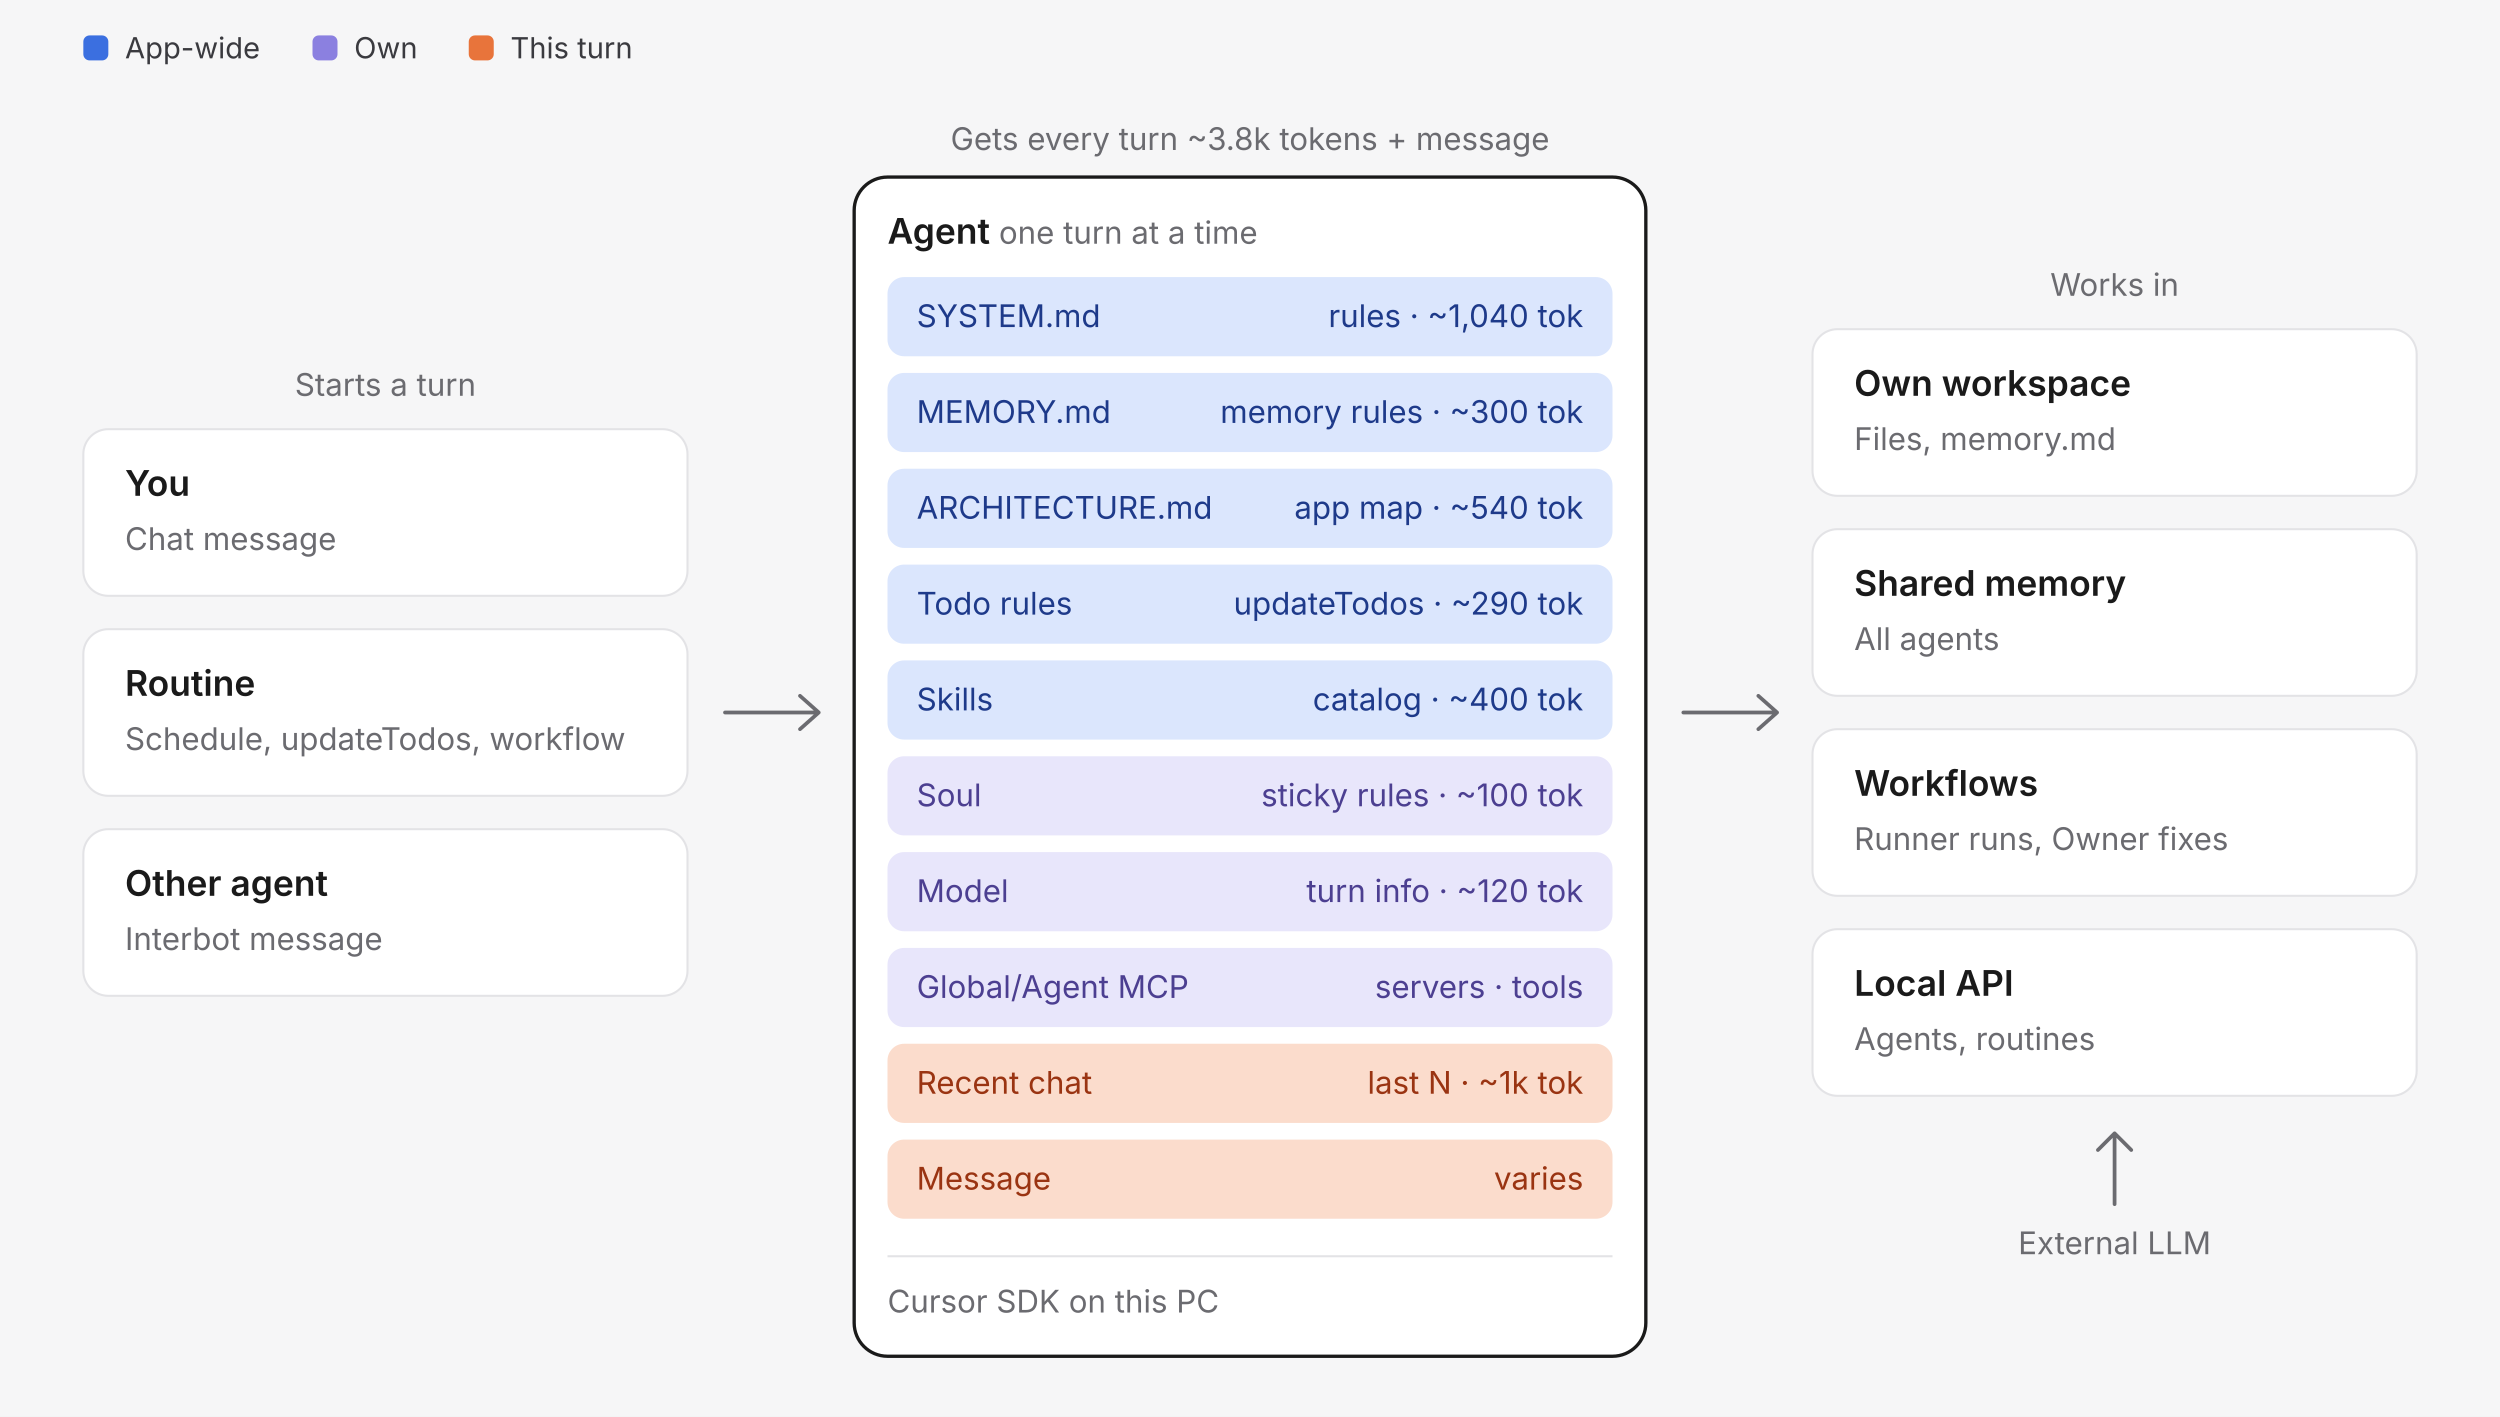
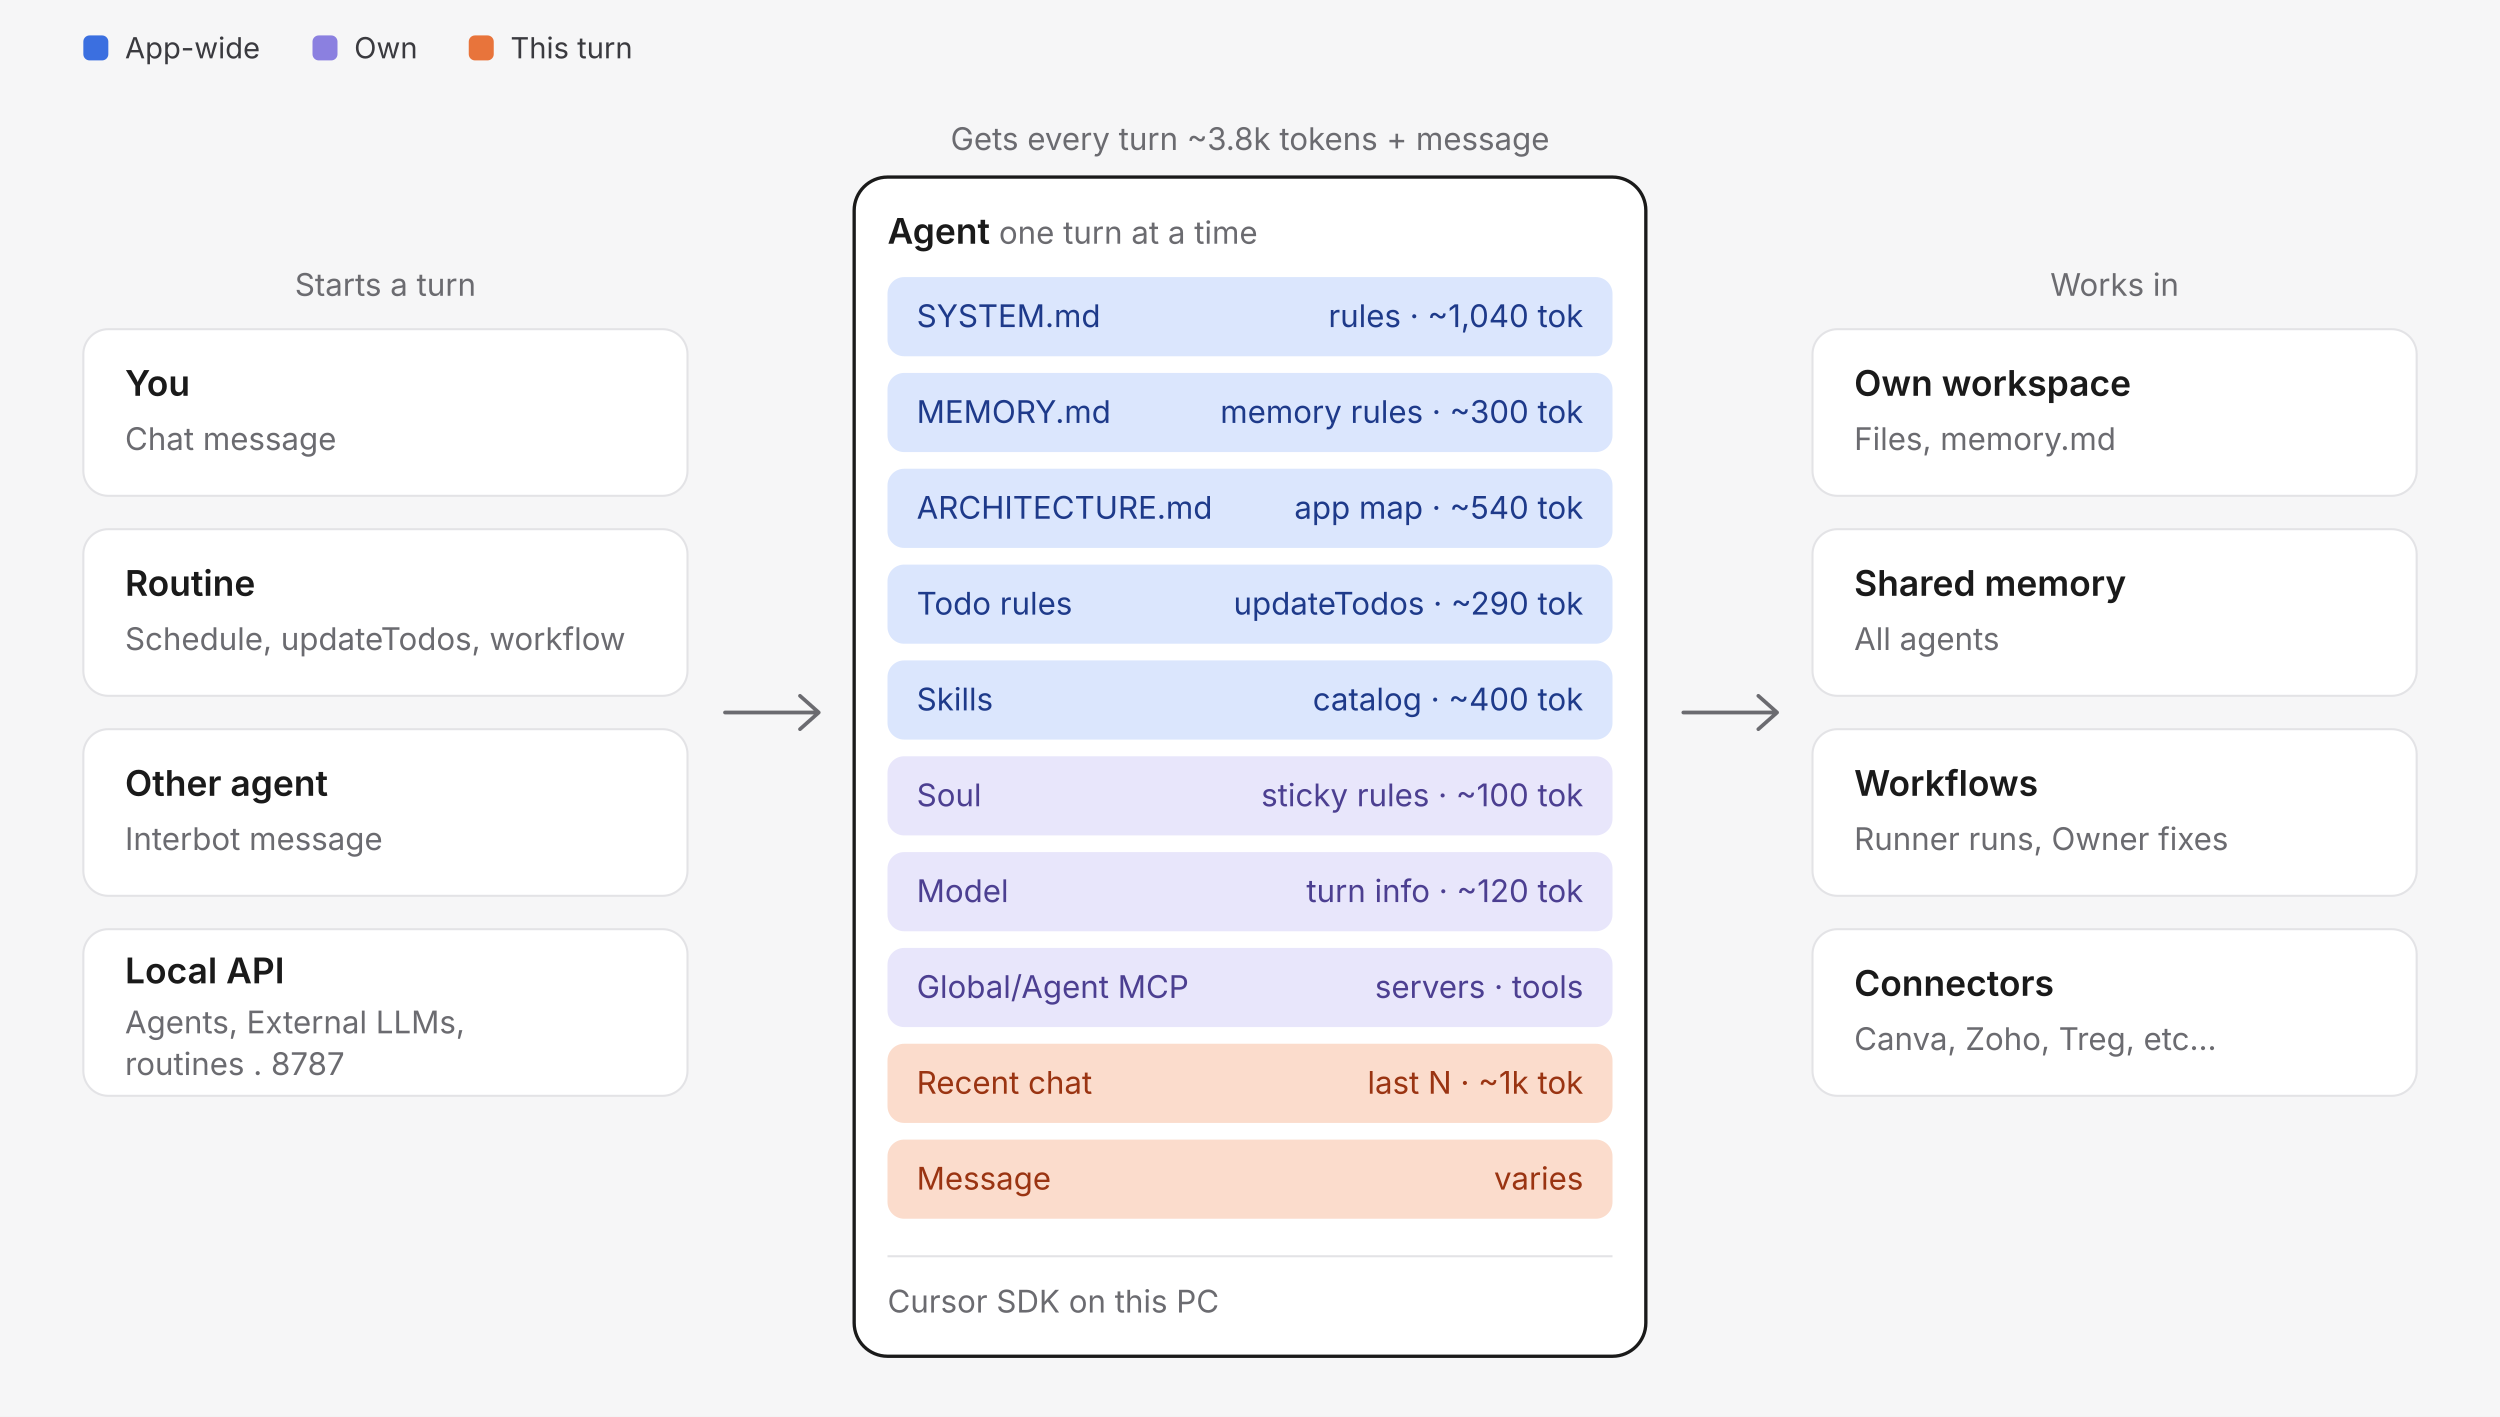
<svg xmlns="http://www.w3.org/2000/svg" viewBox="0 0 1200 680" font-family="Inter, 'Segoe UI', system-ui, sans-serif">
  <style>
    .card { fill: #ffffff; stroke: #e3e3e6; stroke-width: 1; }
    .title { font-size: 17px; font-weight: 600; fill: #1a1a1a; }
    .sub { font-size: 15px; fill: #6b6b70; }
    .col { font-size: 15px; fill: #6b6b70; text-anchor: middle; }
    .arrow { fill: none; stroke: #6b6b70; stroke-width: 1.8; stroke-linecap: round; stroke-linejoin: round; }
    .lname { font-size: 15px; }
    .ldesc { font-size: 15px; text-anchor: end; }
    .blue rect { fill: #dbe6fd; } .blue text { fill: #1e3a8a; }
    .purple rect { fill: #e8e6fb; } .purple text { fill: #4c3f91; }
    .orange rect { fill: #fbdccc; } .orange text { fill: #9a3412; }
    .legend { font-size: 14px; fill: #3a3a3f; }
    [data-tip] { cursor: help; }
    [data-doc] { cursor: pointer; }
    [data-doc]:hover .lname { text-decoration: underline; }
    [data-tip]:hover rect { stroke: #1d4ed8; stroke-width: 1.5; }
  </style>
  <rect width="1200" height="680" fill="#f6f6f7" />
  <g transform="translate(40 28)">
    <rect x="0" y="-11" width="12" height="12" rx="3" fill="#3b6fe0" />
    <text class="legend" x="20" y="0">App-wide</text>
    <rect x="110" y="-11" width="12" height="12" rx="3" fill="#8b80e0" />
    <text class="legend" x="130" y="0">Own</text>
    <rect x="185" y="-11" width="12" height="12" rx="3" fill="#e8743b" />
    <text class="legend" x="205" y="0">This turn</text>
  </g>
-   <text class="col" x="185" y="190">Starts a turn</text>
+   <text class="col" x="185" y="142">Starts a turn</text>
  <g data-tip="You type in the chat. The message starts one turn of this agent. If the agent is busy, its current turn is stopped first.">
-     <rect class="card" x="40" y="206" width="290" height="80" rx="12" />
-     <text class="title" x="60" y="238">You</text>
-     <text class="sub" x="60" y="264">Chat message</text>
+     <rect class="card" x="40" y="158" width="290" height="80" rx="12" />
+     <text class="title" x="60" y="190">You</text>
+     <text class="sub" x="60" y="216">Chat message</text>
  </g>
  <g data-tip="Per-agent schedule: loop, interval, daily, weekly, once or cron. Task mode Off = plain prompt. Force updateTodos = the agent must work through a todo checklist. Step workflow = runs a workflow with this agent as Runner.">
-     <rect class="card" x="40" y="302" width="290" height="80" rx="12" />
-     <text class="title" x="60" y="334">Routine</text>
-     <text class="sub" x="60" y="360">Schedule, updateTodos, workflow</text>
+     <rect class="card" x="40" y="254" width="290" height="80" rx="12" />
+     <text class="title" x="60" y="286">Routine</text>
+     <text class="sub" x="60" y="312">Schedule, updateTodos, workflow</text>
  </g>
  <g data-tip="Interbot message from another agent (POST /api/agents/&lt;id&gt;/interbot). Saved in both chats. The target agent must be idle.">
-     <rect class="card" x="40" y="398" width="290" height="80" rx="12" />
-     <text class="title" x="60" y="430">Other agent</text>
-     <text class="sub" x="60" y="456">Interbot message</text>
+     <rect class="card" x="40" y="350" width="290" height="80" rx="12" />
+     <text class="title" x="60" y="382">Other agent</text>
+     <text class="sub" x="60" y="408">Interbot message</text>
+   </g>
+   <g data-tip="http://127.0.0.1:8787, local only. POST /api/agents/:id/messages or POST /api/routines/:id/run starts a turn. Agents also read live state, change their own settings, message peers and manage routines.">
+     <rect class="card" x="40" y="446" width="290" height="80" rx="12" />
+     <text class="title" x="60" y="472">Local API</text>
+     <text class="sub" x="60" y="496">Agents, External LLMs,</text>
+     <text class="sub" x="60" y="516">routines . 8787</text>
  </g>
  <path class="arrow" d="M348 342 H392 M384 334 L393 342 L384 350" />
  <text class="col" x="600" y="72">Gets every turn ~3.8k tokens + message</text>
  <rect x="410" y="85" width="380" height="566" rx="16" fill="#ffffff" stroke="#1a1a1a" stroke-width="1.6" />
  <g data-tip="One agent runs one turn at a time. Each agent has its own chat, settings, Soul, routines and workspace.">
    <rect x="420" y="95" width="200" height="30" fill="transparent" />
    <text x="426" y="117" class="title">Agent <tspan class="sub" font-weight="400">one turn at a time</tspan>
    </text>
  </g>
  <g class="blue">
    <g data-tip="App-wide system prompt for every agent. Edit in Settings, System prompt. Click to open." data-doc="SYSTEM.md">
      <rect x="426" y="133" width="348" height="38" rx="8" />
      <text class="lname" x="440" y="157">SYSTEM.md</text>
      <text class="ldesc" x="760" y="157">rules · ~1,040 tok</text>
    </g>
    <g data-tip="App-wide memory rules: shared memory folder plus private memory.md. Edit in Settings, System memory. Click to open." data-doc="MEMORY.md">
      <rect x="426" y="179" width="348" height="38" rx="8" />
      <text class="lname" x="440" y="203">MEMORY.md</text>
      <text class="ldesc" x="760" y="203">memory rules · ~300 tok</text>
    </g>
    <g data-tip="Short description of how the app, roles and workflows work. Sent to every agent every turn. Click to open." data-doc="ARCHITECTURE.md">
      <rect x="426" y="225" width="348" height="38" rx="8" />
      <text class="lname" x="440" y="249">ARCHITECTURE.md</text>
      <text class="ldesc" x="760" y="249">app map · ~540 tok</text>
    </g>
    <g data-tip="How to use the updateTodos / TodoWrite checklist tool. In workflow runner turns it is replaced by the step rules.">
      <rect x="426" y="271" width="348" height="38" rx="8" />
      <text class="lname" x="440" y="295">Todo rules</text>
      <text class="ldesc" x="760" y="295">updateTodos · ~290 tok</text>
    </g>
    <g data-tip="List of shared skills (folder with SKILL.md each, Settings, Computer). The agent reads a SKILL.md when it needs it.">
      <rect x="426" y="317" width="348" height="38" rx="8" />
      <text class="lname" x="440" y="341">Skills</text>
      <text class="ldesc" x="760" y="341">catalog · ~400 tok</text>
    </g>
  </g>
  <g class="purple">
    <g data-tip="This agent's sticky rules. Agent settings, General, Soul. The agent may update it itself. Tokens depend on its length.">
      <rect x="426" y="363" width="348" height="38" rx="8" />
      <text class="lname" x="440" y="387">Soul</text>
      <text class="ldesc" x="760" y="387">sticky rules · ~100 tok</text>
    </g>
    <g data-tip="Model, mode and effort from Agent settings, General, plus the [This turn] block: agent name, workspace path, model.">
      <rect x="426" y="409" width="348" height="38" rx="8" />
      <text class="lname" x="440" y="433">Model</text>
      <text class="ldesc" x="760" y="433">turn info · ~120 tok</text>
    </g>
    <g data-tip="Every turn the agent gets a [MCP] list of server names (Settings MCP, then this agent's MCP, then this-turn tools such as tecadrise-steps). Those servers are also attached as real MCP tools. Do not search the app folder for them. Tool definitions cost extra tokens, not counted here.">
      <rect x="426" y="455" width="348" height="38" rx="8" />
      <text class="lname" x="440" y="479">Global/Agent MCP</text>
      <text class="ldesc" x="760" y="479">servers · tools</text>
    </g>
  </g>
  <g class="orange">
    <g data-tip="The last N visible messages of this chat. Agent settings, General, Last messages (default 5). Tokens depend on message length.">
      <rect x="426" y="501" width="348" height="38" rx="8" />
      <text class="lname" x="440" y="525">Recent chat</text>
      <text class="ldesc" x="760" y="525">last N · ~1k tok</text>
    </g>
    <g data-tip="The message that started this turn, attached files, and in workflow turns the step rules for the current step.">
      <rect x="426" y="547" width="348" height="38" rx="8" />
      <text class="lname" x="440" y="571">Message</text>
      <text class="ldesc" x="760" y="571">varies</text>
    </g>
  </g>
  <line x1="426" y1="603" x2="774" y2="603" stroke="#e3e3e6" />
  <g data-tip="Every turn runs through the Cursor TypeScript SDK on this PC, with the agent workspace as working folder.">
    <rect x="420" y="611" width="200" height="28" fill="transparent" />
    <text class="sub" x="426" y="630">Cursor SDK on this PC</text>
  </g>
  <path class="arrow" d="M808 342 H852 M844 334 L853 342 L844 350" />
  <text class="col" x="1015" y="142">Works in</text>
  <g data-tip="App data, workspaces, agent id. The only place the agent writes files. memory.md is its private memory, uploads/ holds attached files.">
    <rect class="card" x="870" y="158" width="290" height="80" rx="12" />
    <text class="title" x="890" y="190">Own workspace</text>
    <text class="sub" x="890" y="216">Files, memory.md</text>
  </g>
  <g data-tip="App data, memory: index.md, notes/, log.md. Facts every agent should know.">
    <rect class="card" x="870" y="254" width="290" height="80" rx="12" />
    <text class="title" x="890" y="286">Shared memory</text>
    <text class="sub" x="890" y="312">All agents</text>
  </g>
  <g data-tip="Runner does one step at a time. The app runs hard checks. The Owner reviews steps (if on) and fixes failed steps, but never runs workflows. Max 3 owner fixes per run.">
    <rect class="card" x="870" y="350" width="290" height="80" rx="12" />
    <text class="title" x="890" y="382">Workflows</text>
    <text class="sub" x="890" y="408">Runner runs, Owner fixes</text>
  </g>
-   <g data-tip="http://127.0.0.1:8787, local only. Agents read live state, change their own settings, message peers and manage routines. An external LLM can start a turn here: POST /api/routines/:id/run or POST /api/agents/:id/messages.">
+   <g data-tip="Settings, Connectors. Global Canva, Zoho Mail and treg. Tokens stay in secrets.bin and attach as MCP tools on every turn for every agent. Not stored in Common MCP JSON.">
    <rect class="card" x="870" y="446" width="290" height="80" rx="12" />
-     <text class="title" x="890" y="478">Local API</text>
-     <text class="sub" x="890" y="504">Agents, routines</text>
-   </g>
-   <g data-tip="Any local process or external LLM on this PC can call 127.0.0.1:8787 to send chat, run a routine, or read agent state. The schedule in Routines is not required.">
-     <path class="arrow" d="M1015 578 V544 M1007 552 L1015 544 L1023 552" />
-     <text class="col" x="1015" y="602">External LLM</text>
+     <text class="title" x="890" y="478">Connectors</text>
+     <text class="sub" x="890" y="504">Canva, Zoho, Treg, etc...</text>
  </g>
</svg>
